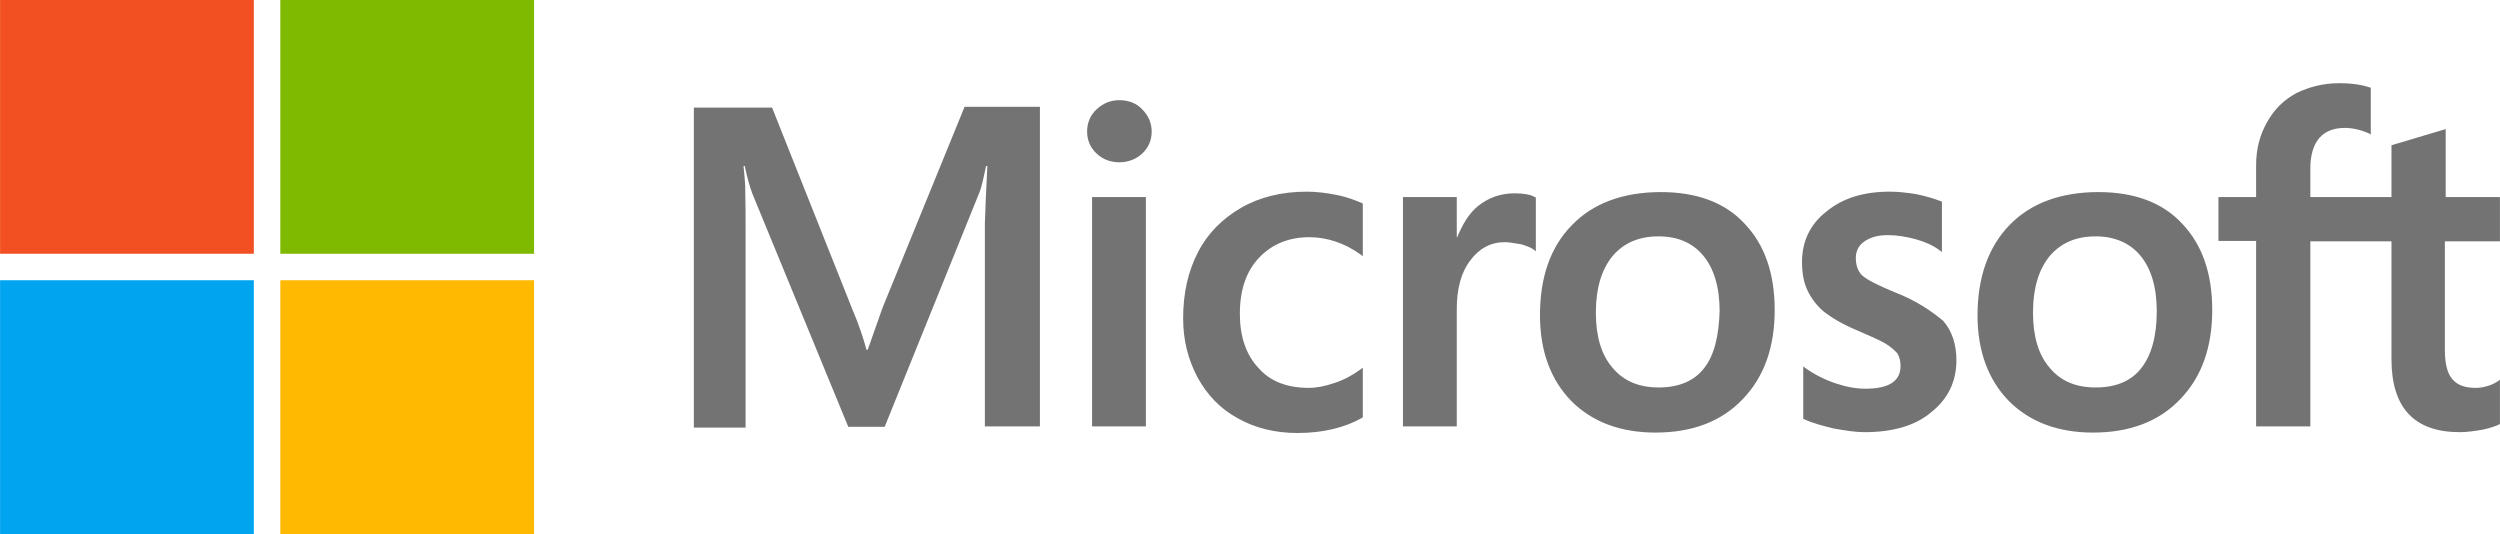
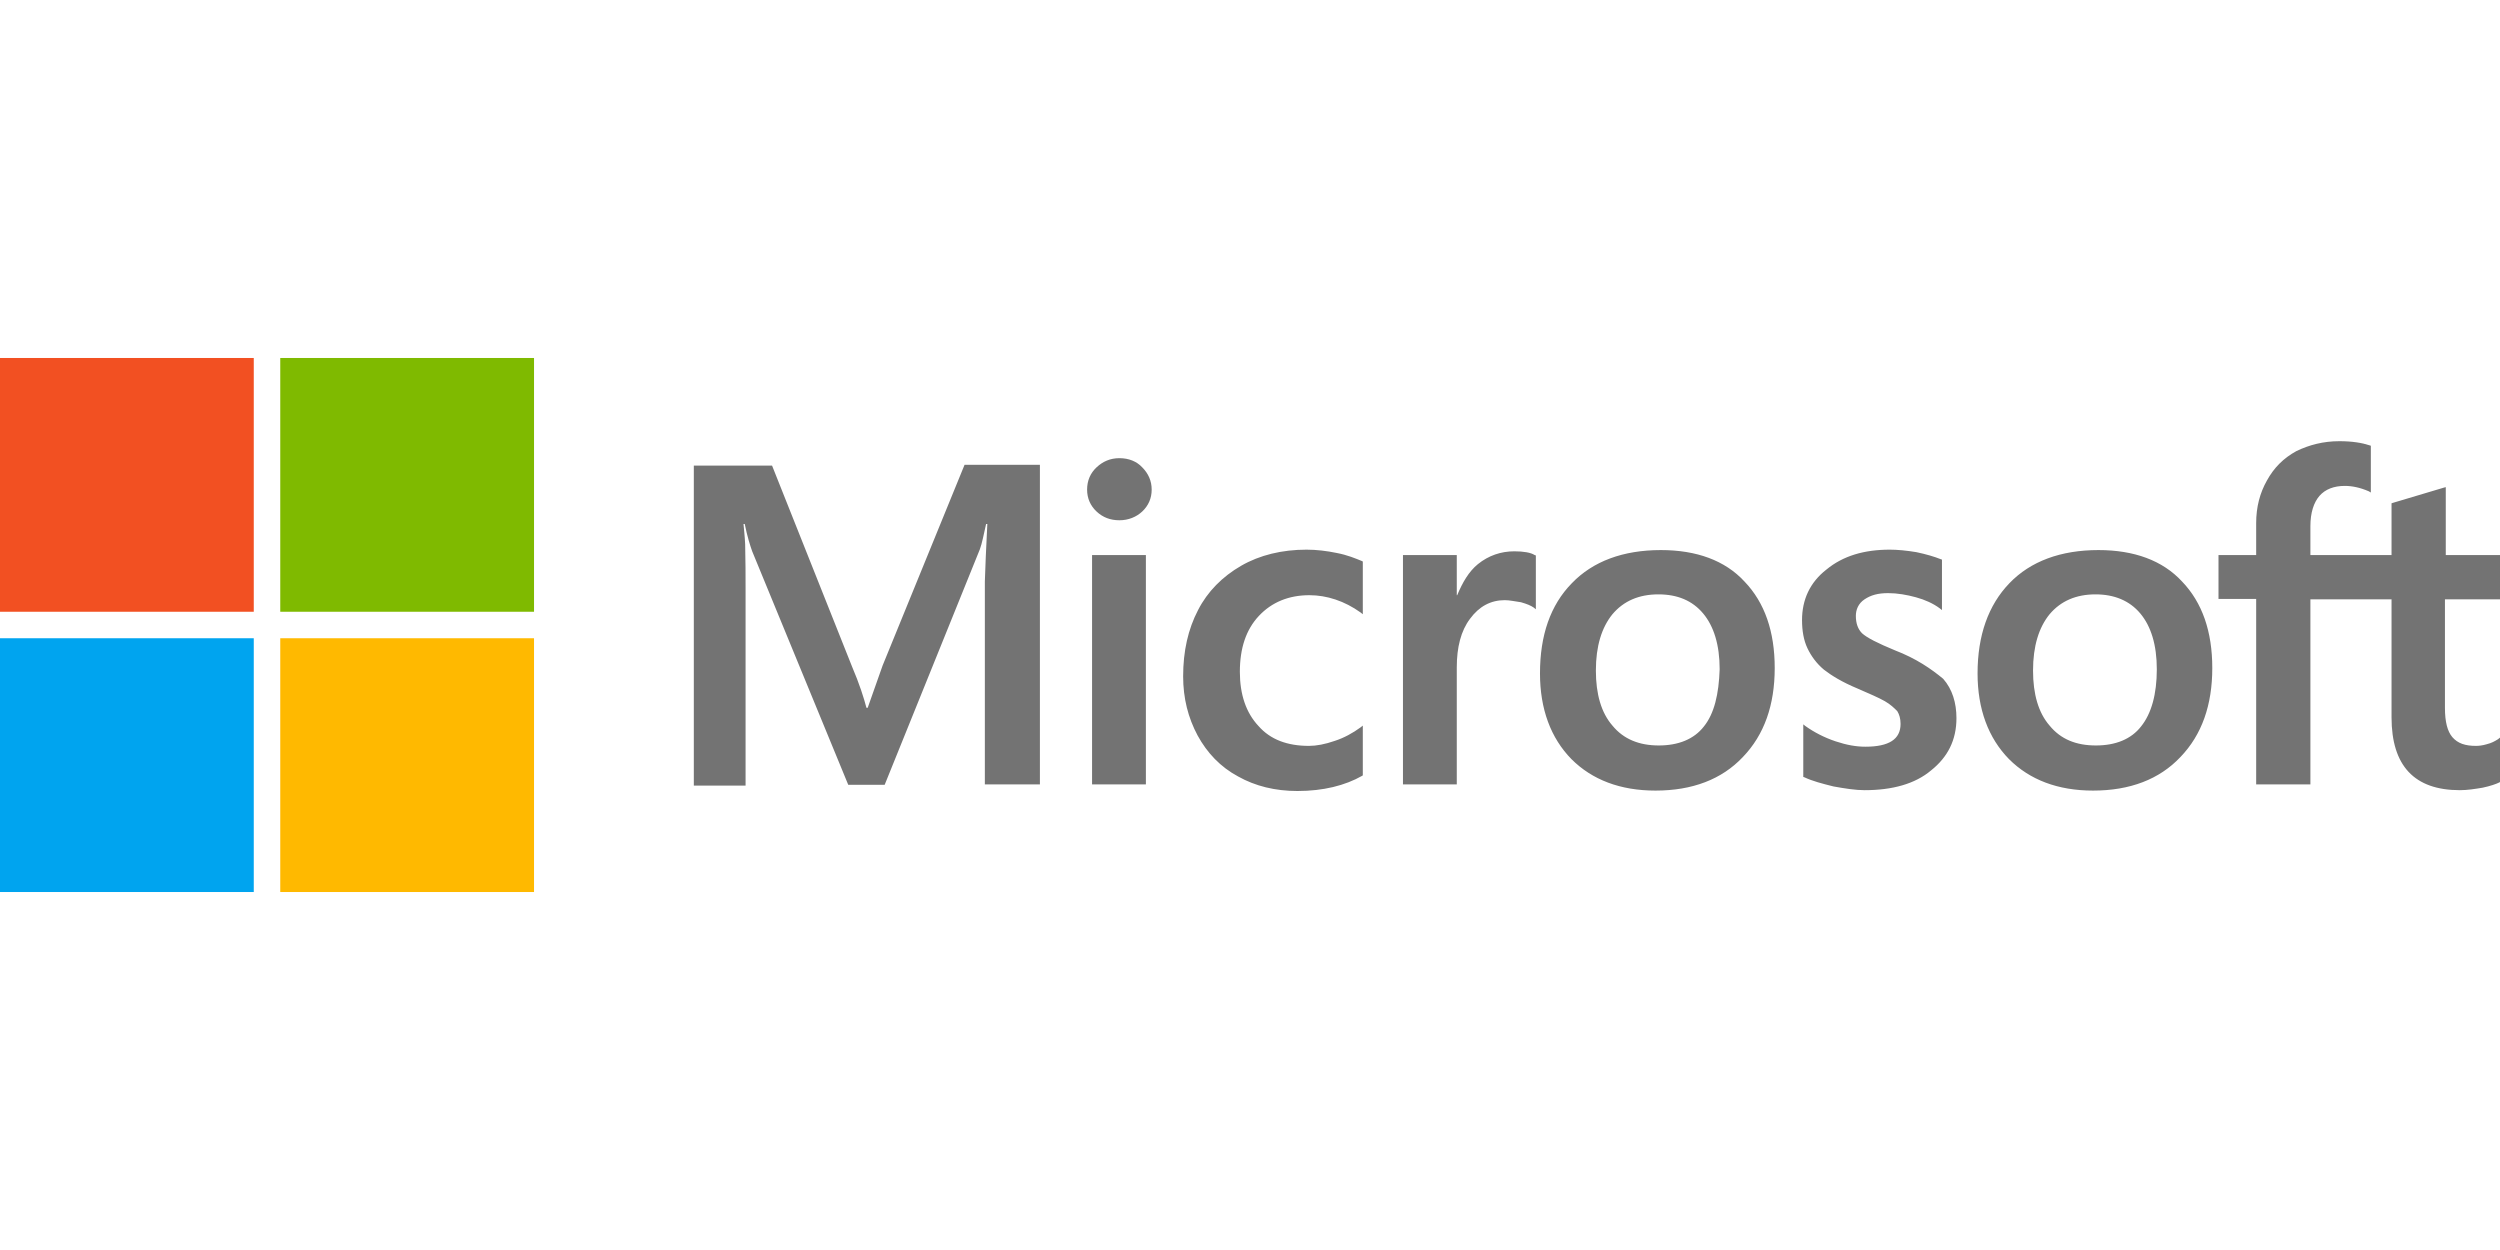
- <svg xmlns="http://www.w3.org/2000/svg" viewBox="0 0 603.9 129" width="2500" height="534">
+ <svg xmlns="http://www.w3.org/2000/svg" viewBox="0 0 603.9 129" width="200" height="100">
  <path d="M213.2 74.3l-3.6 10.2h-.3c-.6-2.3-1.7-5.8-3.5-10L186.5 26h-18.9v77.3h12.5V55.6c0-3 0-6.4-.1-10.6-.1-2.1-.3-3.7-.4-4.9h.3c.6 3 1.3 5.2 1.8 6.6l23.2 56.4h8.8l23-56.9c.5-1.3 1-3.9 1.5-6.1h.3c-.3 5.7-.5 10.8-.6 13.9v49h13.3V25.8H233zm50.6-26.7h13V103h-13zm6.6-23.4c-2.2 0-4 .8-5.5 2.2s-2.3 3.2-2.3 5.4c0 2.1.8 3.9 2.3 5.3s3.3 2.1 5.5 2.1 4.1-.8 5.5-2.1c1.5-1.4 2.3-3.2 2.3-5.3s-.8-3.9-2.3-5.4c-1.3-1.4-3.2-2.2-5.5-2.2m52.5 22.9c-2.4-.5-4.9-.8-7.3-.8-5.9 0-11.3 1.3-15.8 3.9s-8.1 6.2-10.4 10.7c-2.4 4.6-3.6 9.9-3.6 16 0 5.3 1.2 10 3.5 14.3 2.3 4.2 5.5 7.6 9.8 9.9 4.1 2.3 8.9 3.5 14.3 3.5 6.2 0 11.5-1.3 15.7-3.7l.1-.1v-12l-.5.4c-1.9 1.4-4.1 2.6-6.3 3.3-2.3.8-4.4 1.2-6.2 1.2-5.2 0-9.3-1.5-12.2-4.8-3-3.2-4.5-7.6-4.5-13.1 0-5.7 1.5-10.2 4.6-13.5s7.2-5 12.2-5c4.2 0 8.5 1.4 12.4 4.2l.5.4V49.2l-.1-.1c-1.7-.7-3.6-1.5-6.2-2m42.9-.4c-3.2 0-6.2 1-8.8 3.1-2.2 1.8-3.7 4.4-5 7.5h-.1v-9.7h-13V103h13V74.7c0-4.8 1-8.8 3.2-11.7 2.2-3 5-4.5 8.4-4.5 1.2 0 2.4.3 3.9.5 1.4.4 2.4.8 3.1 1.3l.5.4v-13l-.3-.1c-.9-.6-2.7-.9-4.9-.9m35.4-.3c-9.1 0-16.4 2.7-21.5 8-5.2 5.3-7.7 12.6-7.7 21.8 0 8.6 2.6 15.6 7.6 20.7 5 5 11.8 7.6 20.3 7.6 8.9 0 16-2.7 21.1-8.1 5.2-5.4 7.7-12.6 7.7-21.5 0-8.8-2.4-15.8-7.3-20.9-4.7-5.1-11.6-7.6-20.2-7.6M411.6 89c-2.4 3.1-6.2 4.6-10.9 4.6s-8.5-1.5-11.2-4.8c-2.7-3.1-4-7.6-4-13.3 0-5.9 1.4-10.4 4-13.6 2.7-3.2 6.4-4.8 11.1-4.8 4.6 0 8.2 1.5 10.8 4.6s4 7.6 4 13.5c-.2 6-1.3 10.7-3.8 13.8m46.1-18.4c-4.1-1.7-6.7-3-7.9-4.1-1-1-1.5-2.4-1.5-4.2 0-1.5.6-3 2.1-4s3.2-1.5 5.7-1.5c2.2 0 4.5.4 6.7 1s4.2 1.5 5.8 2.7l.5.4V48.7l-.3-.1c-1.5-.6-3.5-1.2-5.9-1.7-2.4-.4-4.6-.6-6.4-.6-6.2 0-11.3 1.5-15.3 4.8-4 3.1-5.9 7.3-5.9 12.2 0 2.6.4 4.9 1.3 6.8s2.2 3.7 4 5.2c1.8 1.4 4.4 3 8 4.5 3 1.3 5.3 2.3 6.7 3.1s2.3 1.7 3 2.4c.5.8.8 1.8.8 3.1 0 3.7-2.8 5.5-8.5 5.5-2.2 0-4.5-.4-7.2-1.3s-5.2-2.2-7.3-3.7l-.5-.4v12.7l.3.1c1.9.9 4.2 1.5 7 2.2 2.8.5 5.3.9 7.5.9 6.7 0 12.2-1.5 16.1-4.8 4-3.2 6.1-7.3 6.1-12.6 0-3.7-1-7-3.2-9.5-2.9-2.4-6.5-4.9-11.7-6.9m49.2-24.2c-9.1 0-16.4 2.7-21.5 8s-7.7 12.6-7.7 21.8c0 8.6 2.6 15.6 7.6 20.7 5 5 11.8 7.6 20.3 7.6 8.9 0 16-2.7 21.1-8.1 5.2-5.4 7.7-12.6 7.7-21.5 0-8.8-2.4-15.8-7.3-20.9-4.7-5.1-11.6-7.6-20.2-7.6M517.2 89c-2.4 3.1-6.2 4.6-10.9 4.6-4.8 0-8.5-1.5-11.2-4.8-2.7-3.1-4-7.6-4-13.3 0-5.9 1.4-10.4 4-13.6 2.7-3.2 6.4-4.8 11.1-4.8 4.5 0 8.2 1.5 10.8 4.6s4 7.6 4 13.5c0 6-1.3 10.7-3.8 13.8m86.7-30.7V47.6h-13.1V31.2l-.4.1L578 35l-.3.1v12.5h-19.6v-7c0-3.2.8-5.7 2.2-7.3s3.5-2.4 6.1-2.4c1.8 0 3.7.4 5.8 1.3l.5.3V21.2l-.3-.1c-1.8-.6-4.2-1-7.3-1-3.9 0-7.3.9-10.4 2.4-3.1 1.7-5.4 4-7.1 7.1-1.7 3-2.6 6.4-2.6 10.3v7.7h-9.1v10.6h9.1V103h13.1V58.3h19.6v28.5c0 11.7 5.5 17.6 16.5 17.6 1.8 0 3.7-.3 5.5-.6 1.9-.4 3.3-.9 4.1-1.3l.1-.1V91.7l-.5.4c-.8.5-1.5.9-2.7 1.2-1 .3-1.9.4-2.6.4-2.6 0-4.4-.6-5.7-2.1-1.2-1.4-1.8-3.7-1.8-7.1V58.3h13.3z" fill="#737373" />
  <path d="M0 0h61.3v61.3H0z" fill="#f25022" />
  <path d="M67.7 0H129v61.3H67.7z" fill="#7fba00" />
  <path d="M0 67.7h61.3V129H0z" fill="#00a4ef" />
  <path d="M67.7 67.7H129V129H67.7z" fill="#ffb900" />
</svg>
